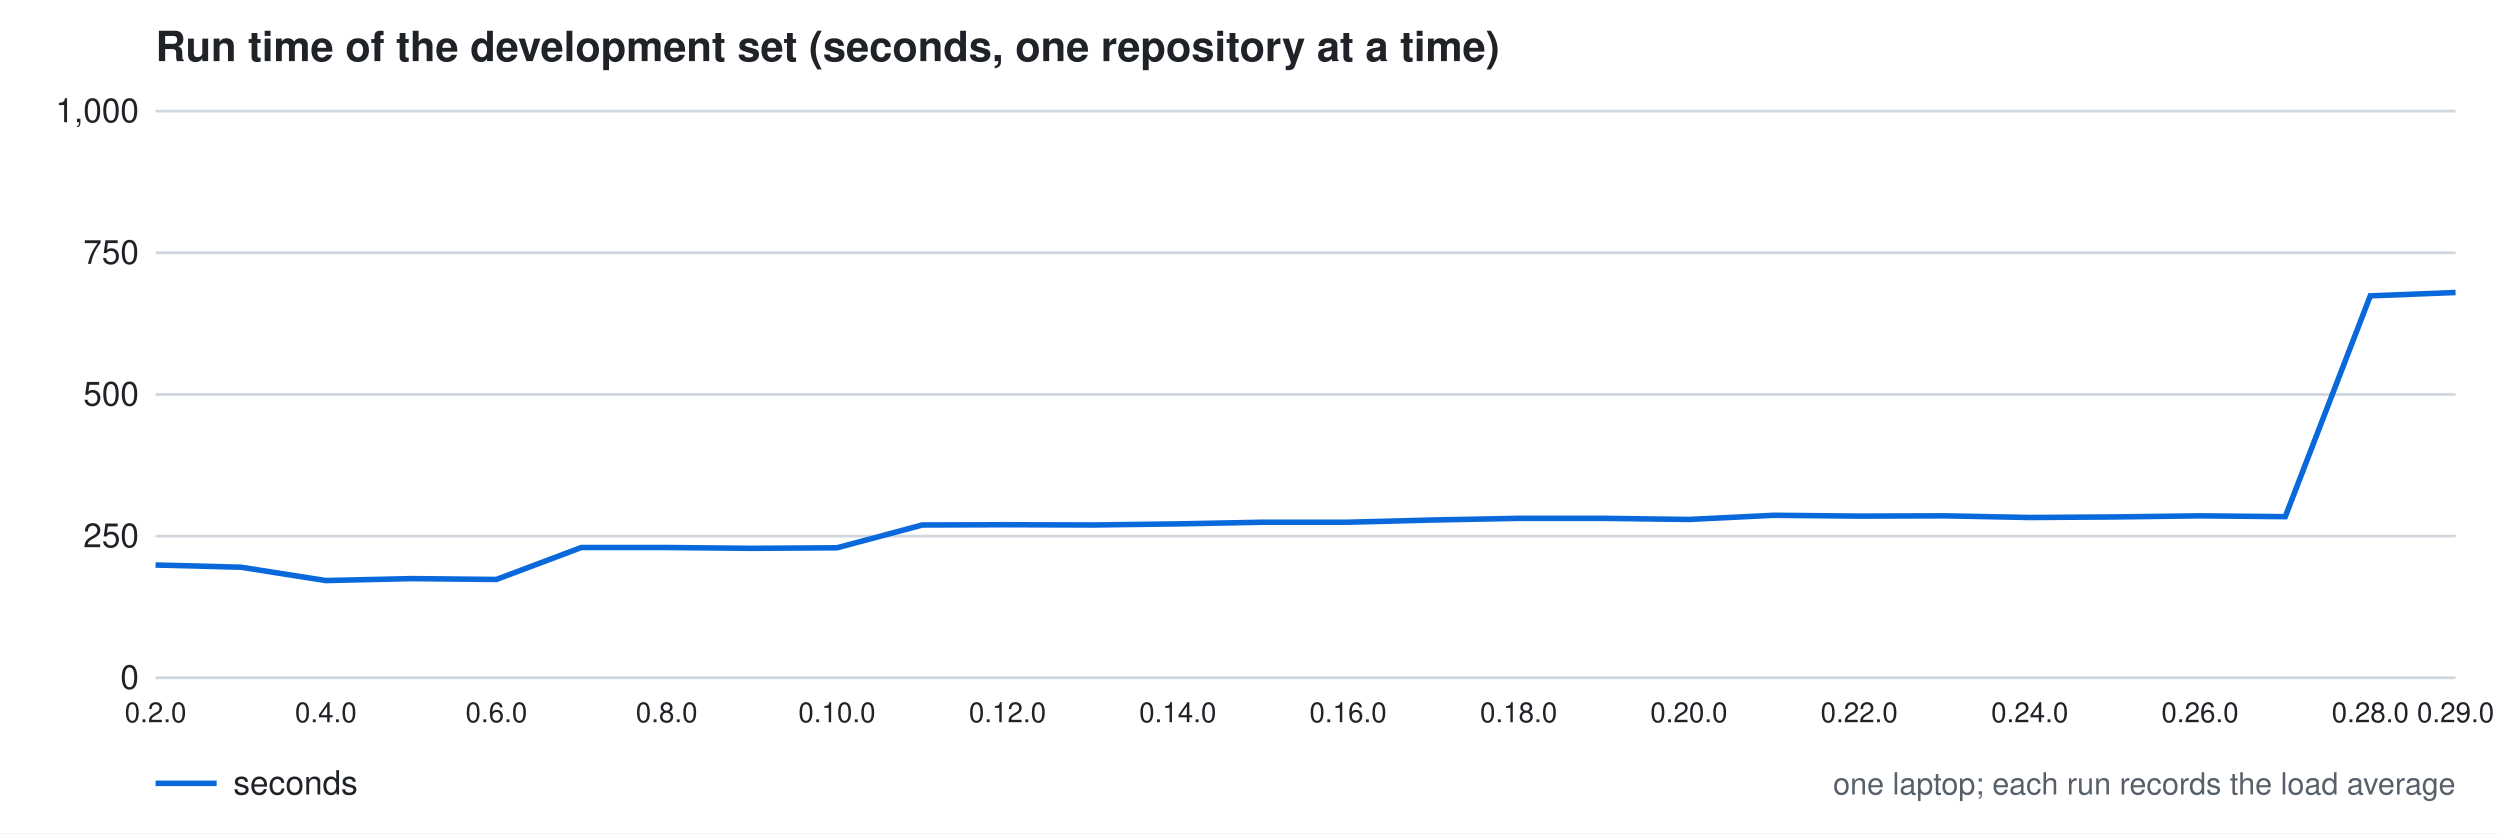
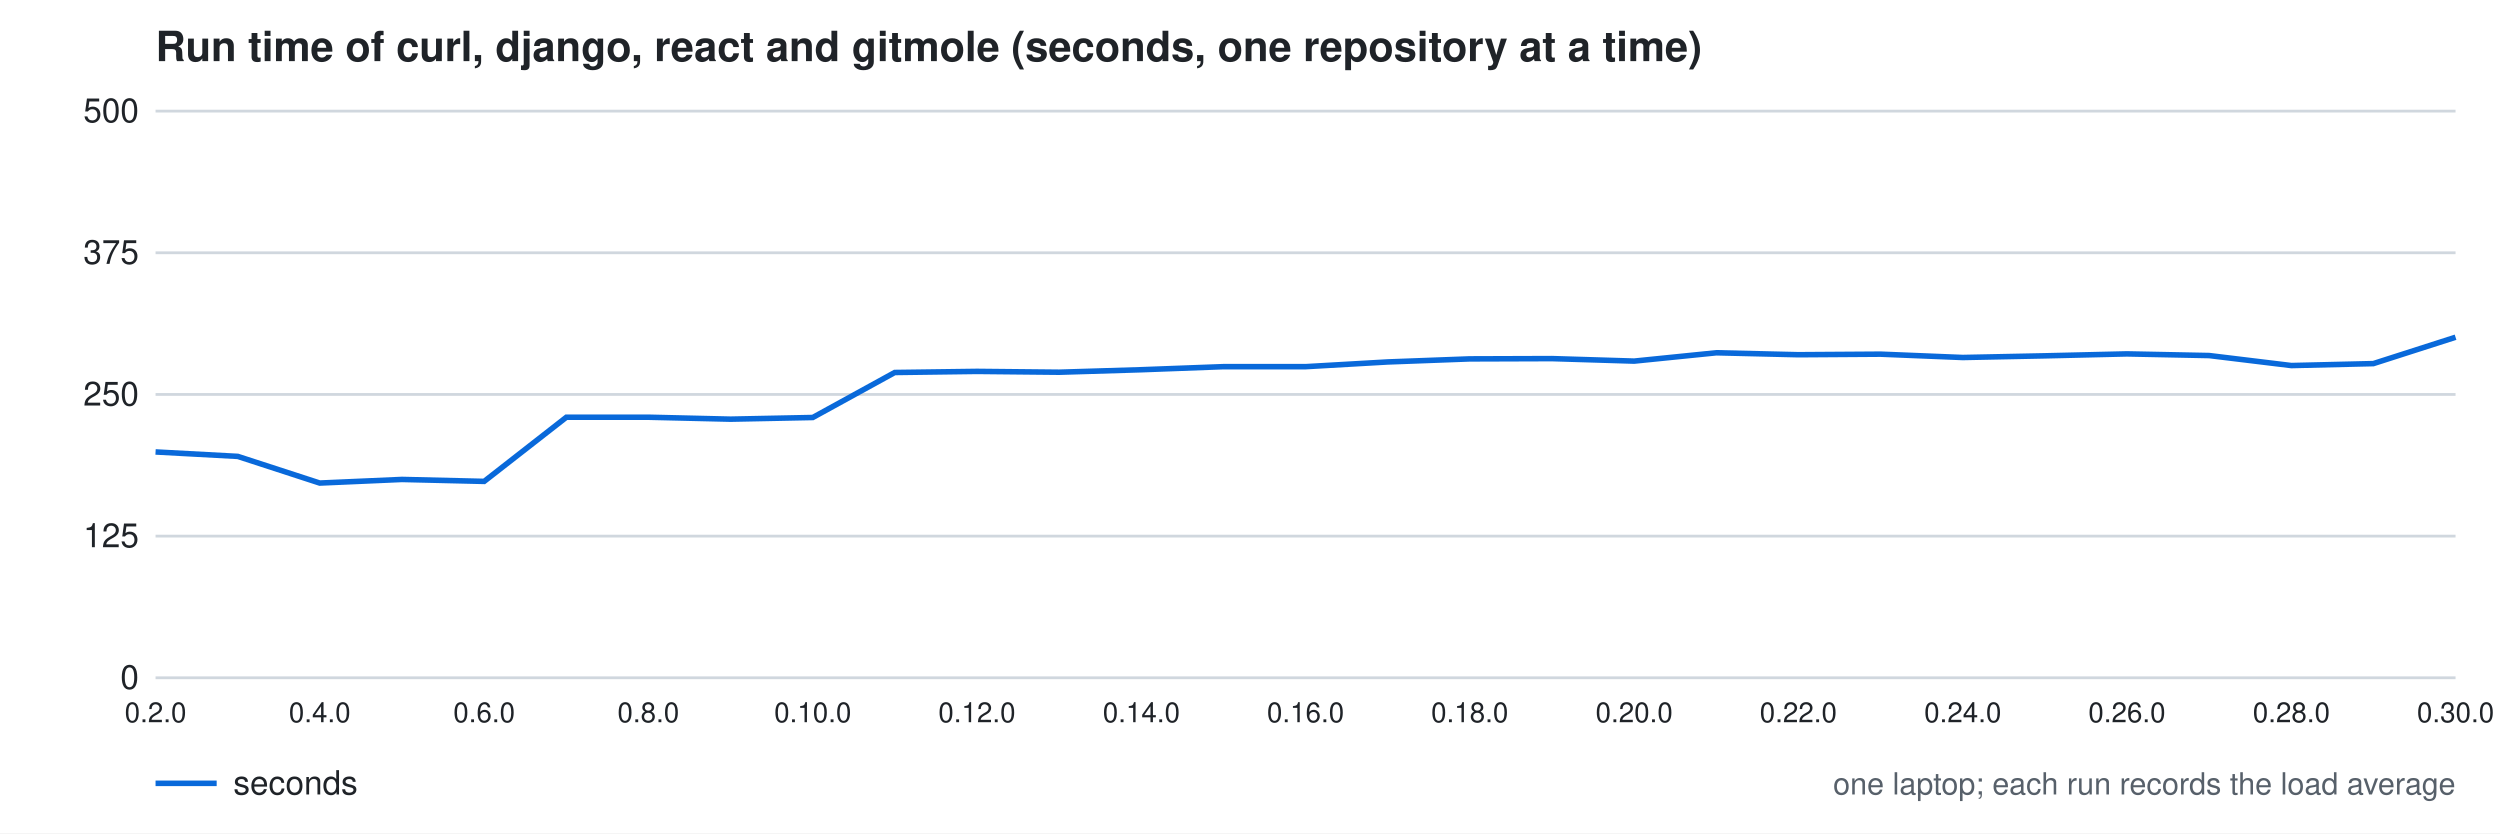
<svg xmlns="http://www.w3.org/2000/svg" width="900" height="300" viewBox="0 0 900 300" font-family="-apple-system,Segoe UI,Helvetica,Arial,sans-serif" font-size="12">
  <rect width="900" height="300" fill="#ffffff" />
-   <text x="56" y="22" font-size="15" font-weight="600" fill="#1f2328">Run time of the development set (seconds, one repository at a time)</text>
+   <text x="56" y="22" font-size="15" font-weight="600" fill="#1f2328">Run time of curl, django, react and gitmole (seconds, one repository at a time)</text>
  <line x1="56" y1="244.0" x2="884" y2="244.0" stroke="#d0d7de" stroke-width="1" />
  <text x="50" y="248.0" text-anchor="end" fill="#1f2328">0</text>
  <line x1="56" y1="193.0" x2="884" y2="193.0" stroke="#d0d7de" stroke-width="1" />
-   <text x="50" y="197.0" text-anchor="end" fill="#1f2328">250</text>
+   <text x="50" y="197.0" text-anchor="end" fill="#1f2328">125</text>
  <line x1="56" y1="142.0" x2="884" y2="142.0" stroke="#d0d7de" stroke-width="1" />
-   <text x="50" y="146.0" text-anchor="end" fill="#1f2328">500</text>
+   <text x="50" y="146.0" text-anchor="end" fill="#1f2328">250</text>
  <line x1="56" y1="91.0" x2="884" y2="91.0" stroke="#d0d7de" stroke-width="1" />
-   <text x="50" y="95.0" text-anchor="end" fill="#1f2328">750</text>
+   <text x="50" y="95.0" text-anchor="end" fill="#1f2328">375</text>
  <line x1="56" y1="40.0" x2="884" y2="40.0" stroke="#d0d7de" stroke-width="1" />
-   <text x="50" y="44.0" text-anchor="end" fill="#1f2328">1,000</text>
+   <text x="50" y="44.0" text-anchor="end" fill="#1f2328">500</text>
  <text x="56.0" y="260" text-anchor="middle" fill="#1f2328" font-size="10">0.2.0</text>
-   <text x="117.3" y="260" text-anchor="middle" fill="#1f2328" font-size="10">0.4.0</text>
-   <text x="178.7" y="260" text-anchor="middle" fill="#1f2328" font-size="10">0.6.0</text>
-   <text x="240.0" y="260" text-anchor="middle" fill="#1f2328" font-size="10">0.8.0</text>
-   <text x="301.3" y="260" text-anchor="middle" fill="#1f2328" font-size="10">0.10.0</text>
-   <text x="362.7" y="260" text-anchor="middle" fill="#1f2328" font-size="10">0.12.0</text>
-   <text x="424.0" y="260" text-anchor="middle" fill="#1f2328" font-size="10">0.14.0</text>
-   <text x="485.3" y="260" text-anchor="middle" fill="#1f2328" font-size="10">0.16.0</text>
-   <text x="546.7" y="260" text-anchor="middle" fill="#1f2328" font-size="10">0.18.0</text>
-   <text x="608.0" y="260" text-anchor="middle" fill="#1f2328" font-size="10">0.20.0</text>
-   <text x="669.3" y="260" text-anchor="middle" fill="#1f2328" font-size="10">0.22.0</text>
-   <text x="730.7" y="260" text-anchor="middle" fill="#1f2328" font-size="10">0.24.0</text>
-   <text x="792.0" y="260" text-anchor="middle" fill="#1f2328" font-size="10">0.26.0</text>
-   <text x="853.3" y="260" text-anchor="middle" fill="#1f2328" font-size="10">0.28.0</text>
-   <text x="884.0" y="260" text-anchor="middle" fill="#1f2328" font-size="10">0.29.0</text>
-   <polyline points="56.0,203.4 86.7,204.2 117.3,209.0 148.0,208.3 178.7,208.6 209.3,197.1 240.0,197.1 270.7,197.4 301.3,197.2 332.0,189.0 362.7,188.9 393.3,189.0 424.0,188.6 454.7,188.0 485.3,188.0 516.0,187.2 546.7,186.6 577.3,186.6 608.0,187.0 638.7,185.5 669.3,185.8 700.0,185.7 730.7,186.3 761.3,186.1 792.0,185.7 822.7,186.0 853.3,106.5 884.0,105.3" fill="none" stroke="#0969da" stroke-width="2" />
+   <text x="115.1" y="260" text-anchor="middle" fill="#1f2328" font-size="10">0.4.0</text>
+   <text x="174.3" y="260" text-anchor="middle" fill="#1f2328" font-size="10">0.6.0</text>
+   <text x="233.4" y="260" text-anchor="middle" fill="#1f2328" font-size="10">0.8.0</text>
+   <text x="292.6" y="260" text-anchor="middle" fill="#1f2328" font-size="10">0.10.0</text>
+   <text x="351.7" y="260" text-anchor="middle" fill="#1f2328" font-size="10">0.12.0</text>
+   <text x="410.9" y="260" text-anchor="middle" fill="#1f2328" font-size="10">0.14.0</text>
+   <text x="470.0" y="260" text-anchor="middle" fill="#1f2328" font-size="10">0.16.0</text>
+   <text x="529.1" y="260" text-anchor="middle" fill="#1f2328" font-size="10">0.18.0</text>
+   <text x="588.3" y="260" text-anchor="middle" fill="#1f2328" font-size="10">0.20.0</text>
+   <text x="647.4" y="260" text-anchor="middle" fill="#1f2328" font-size="10">0.22.0</text>
+   <text x="706.6" y="260" text-anchor="middle" fill="#1f2328" font-size="10">0.24.0</text>
+   <text x="765.7" y="260" text-anchor="middle" fill="#1f2328" font-size="10">0.26.0</text>
+   <text x="824.9" y="260" text-anchor="middle" fill="#1f2328" font-size="10">0.28.0</text>
+   <text x="884.0" y="260" text-anchor="middle" fill="#1f2328" font-size="10">0.30.0</text>
+   <polyline points="56.0,162.7 85.6,164.3 115.1,173.9 144.7,172.6 174.3,173.3 203.9,150.2 233.4,150.2 263.0,150.9 292.6,150.3 322.1,134.1 351.7,133.7 381.3,134.0 410.9,133.1 440.4,132.0 470.0,132.0 499.6,130.3 529.1,129.2 558.7,129.1 588.3,130.0 617.9,127.0 647.4,127.7 677.0,127.5 706.6,128.7 736.1,128.1 765.7,127.4 795.3,128.0 824.9,131.6 854.4,130.9 884.0,121.4" fill="none" stroke="#0969da" stroke-width="2" />
  <line x1="56" y1="282" x2="78" y2="282" stroke="#0969da" stroke-width="2" />
  <text x="84" y="286" fill="#1f2328">seconds</text>
  <text x="884" y="286" text-anchor="end" fill="#57606a" font-size="11">one laptop; each run records the load average</text>
</svg>
